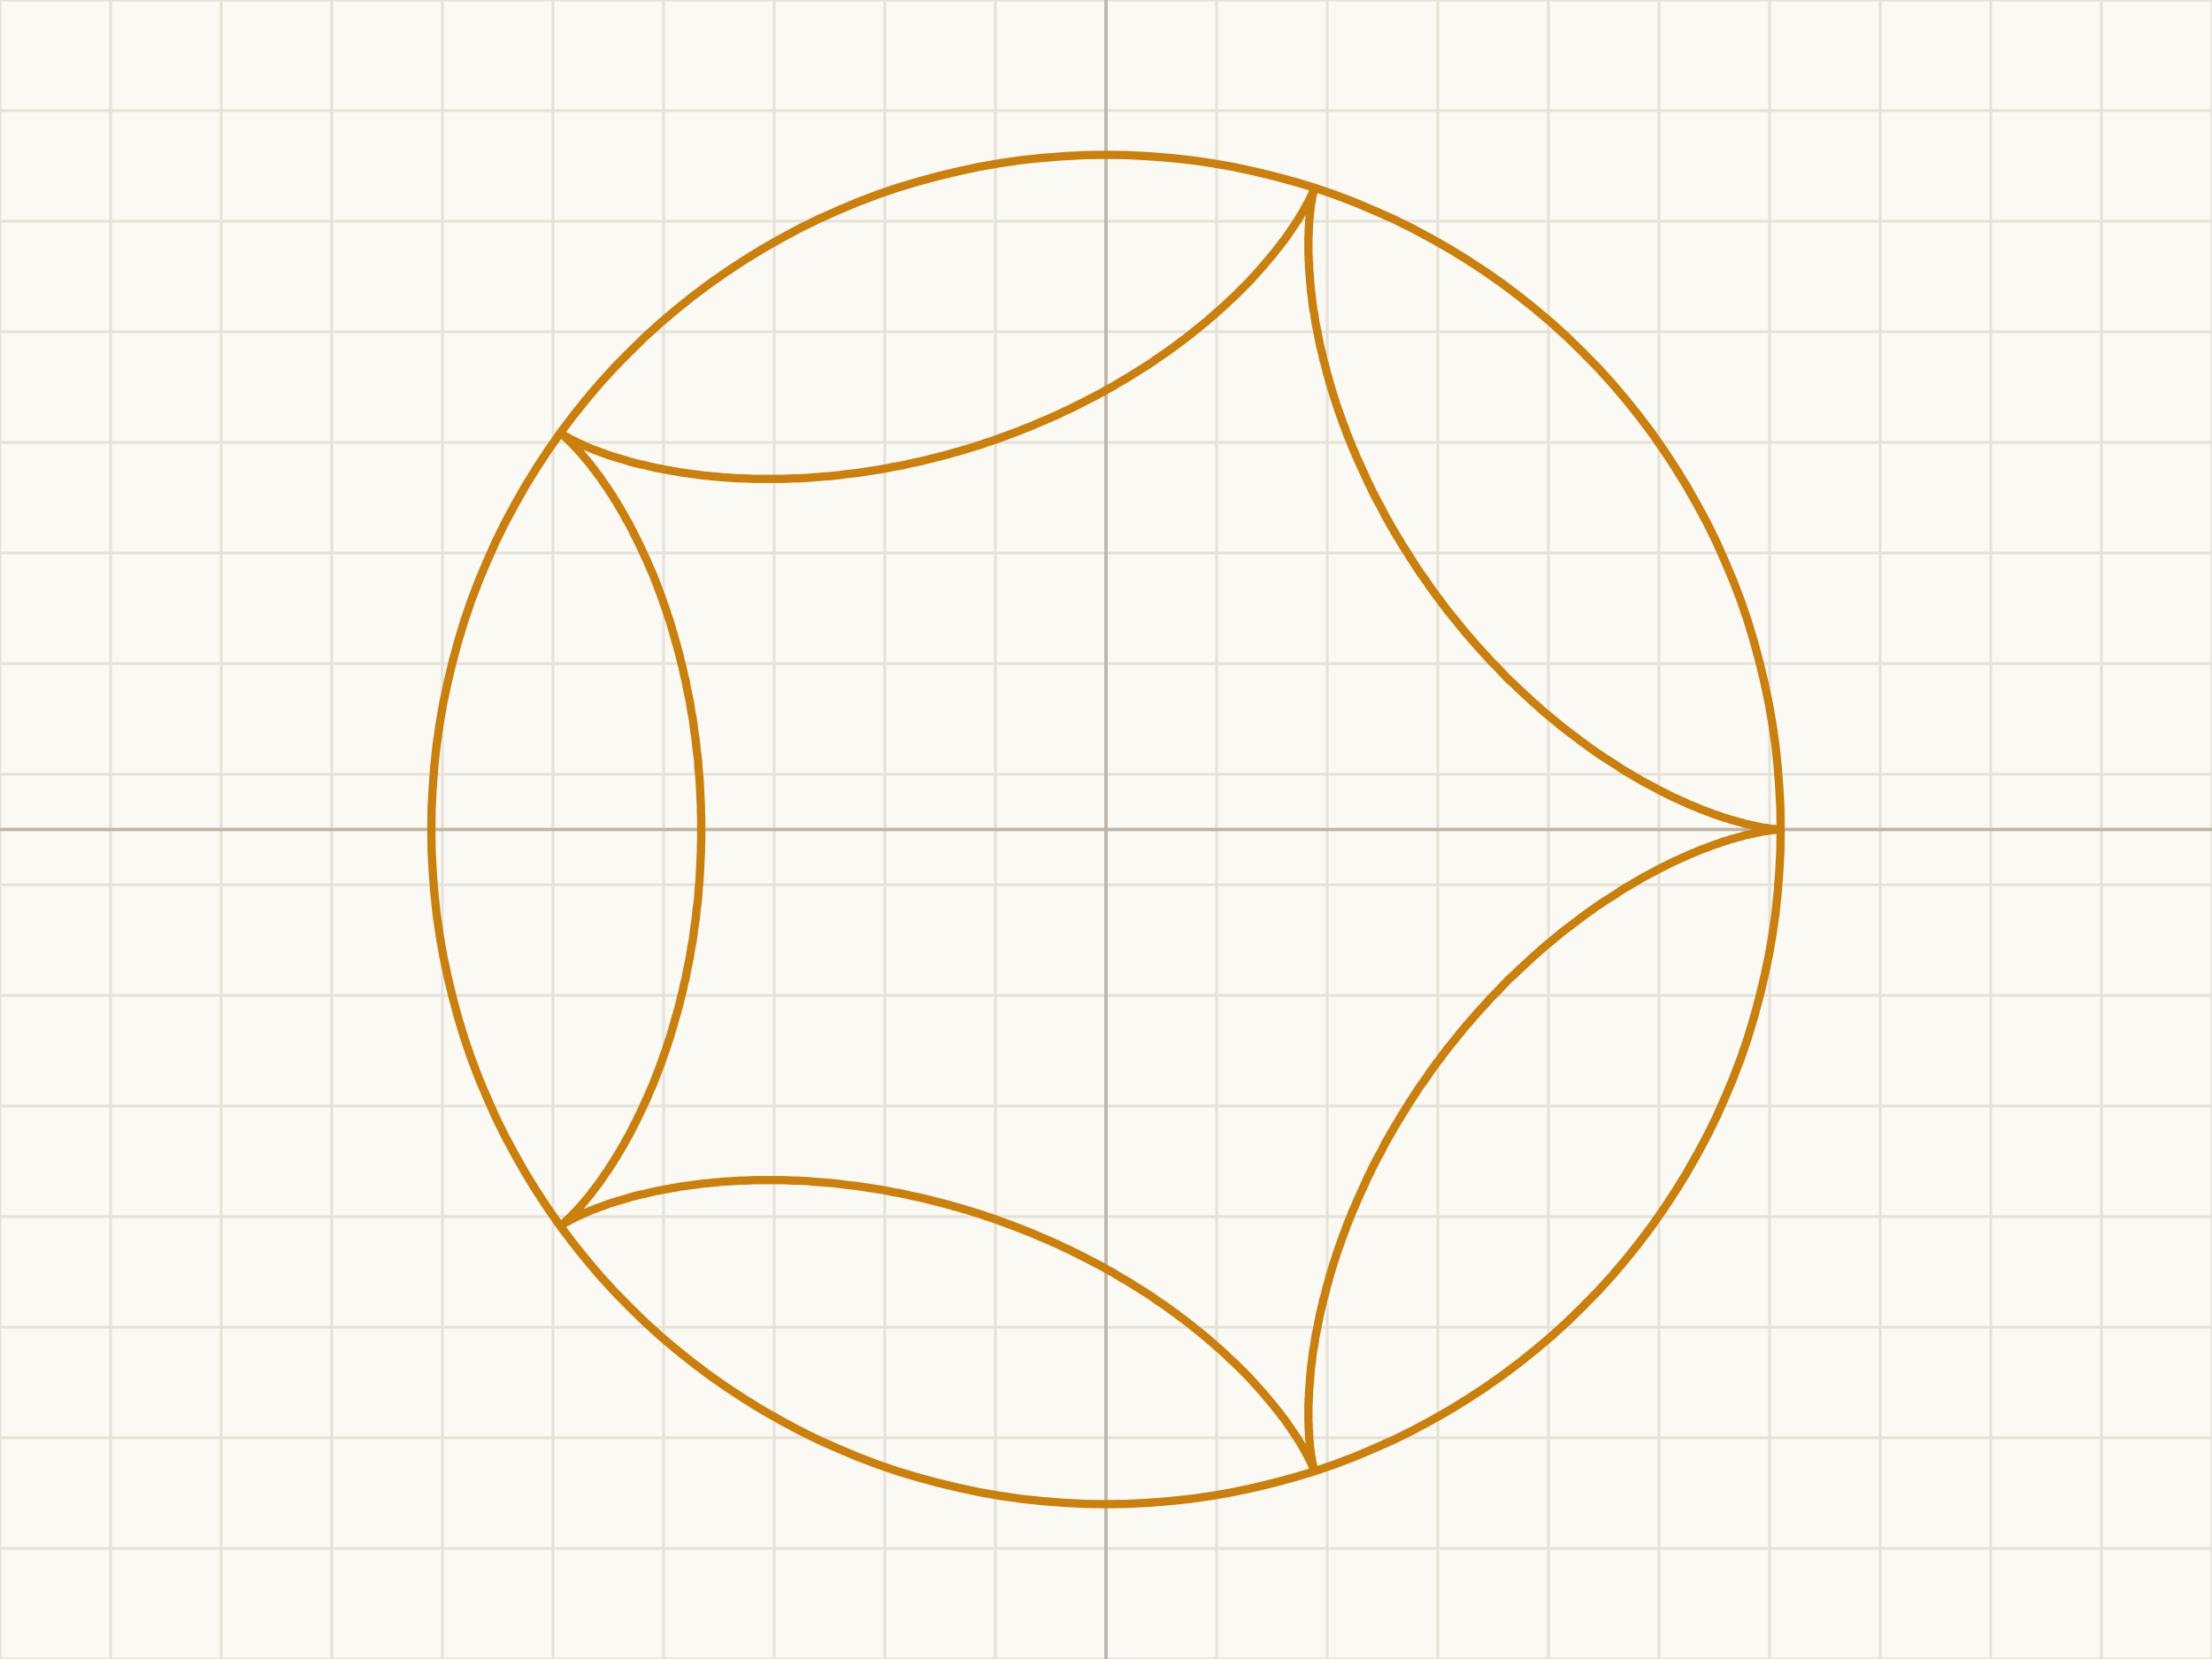
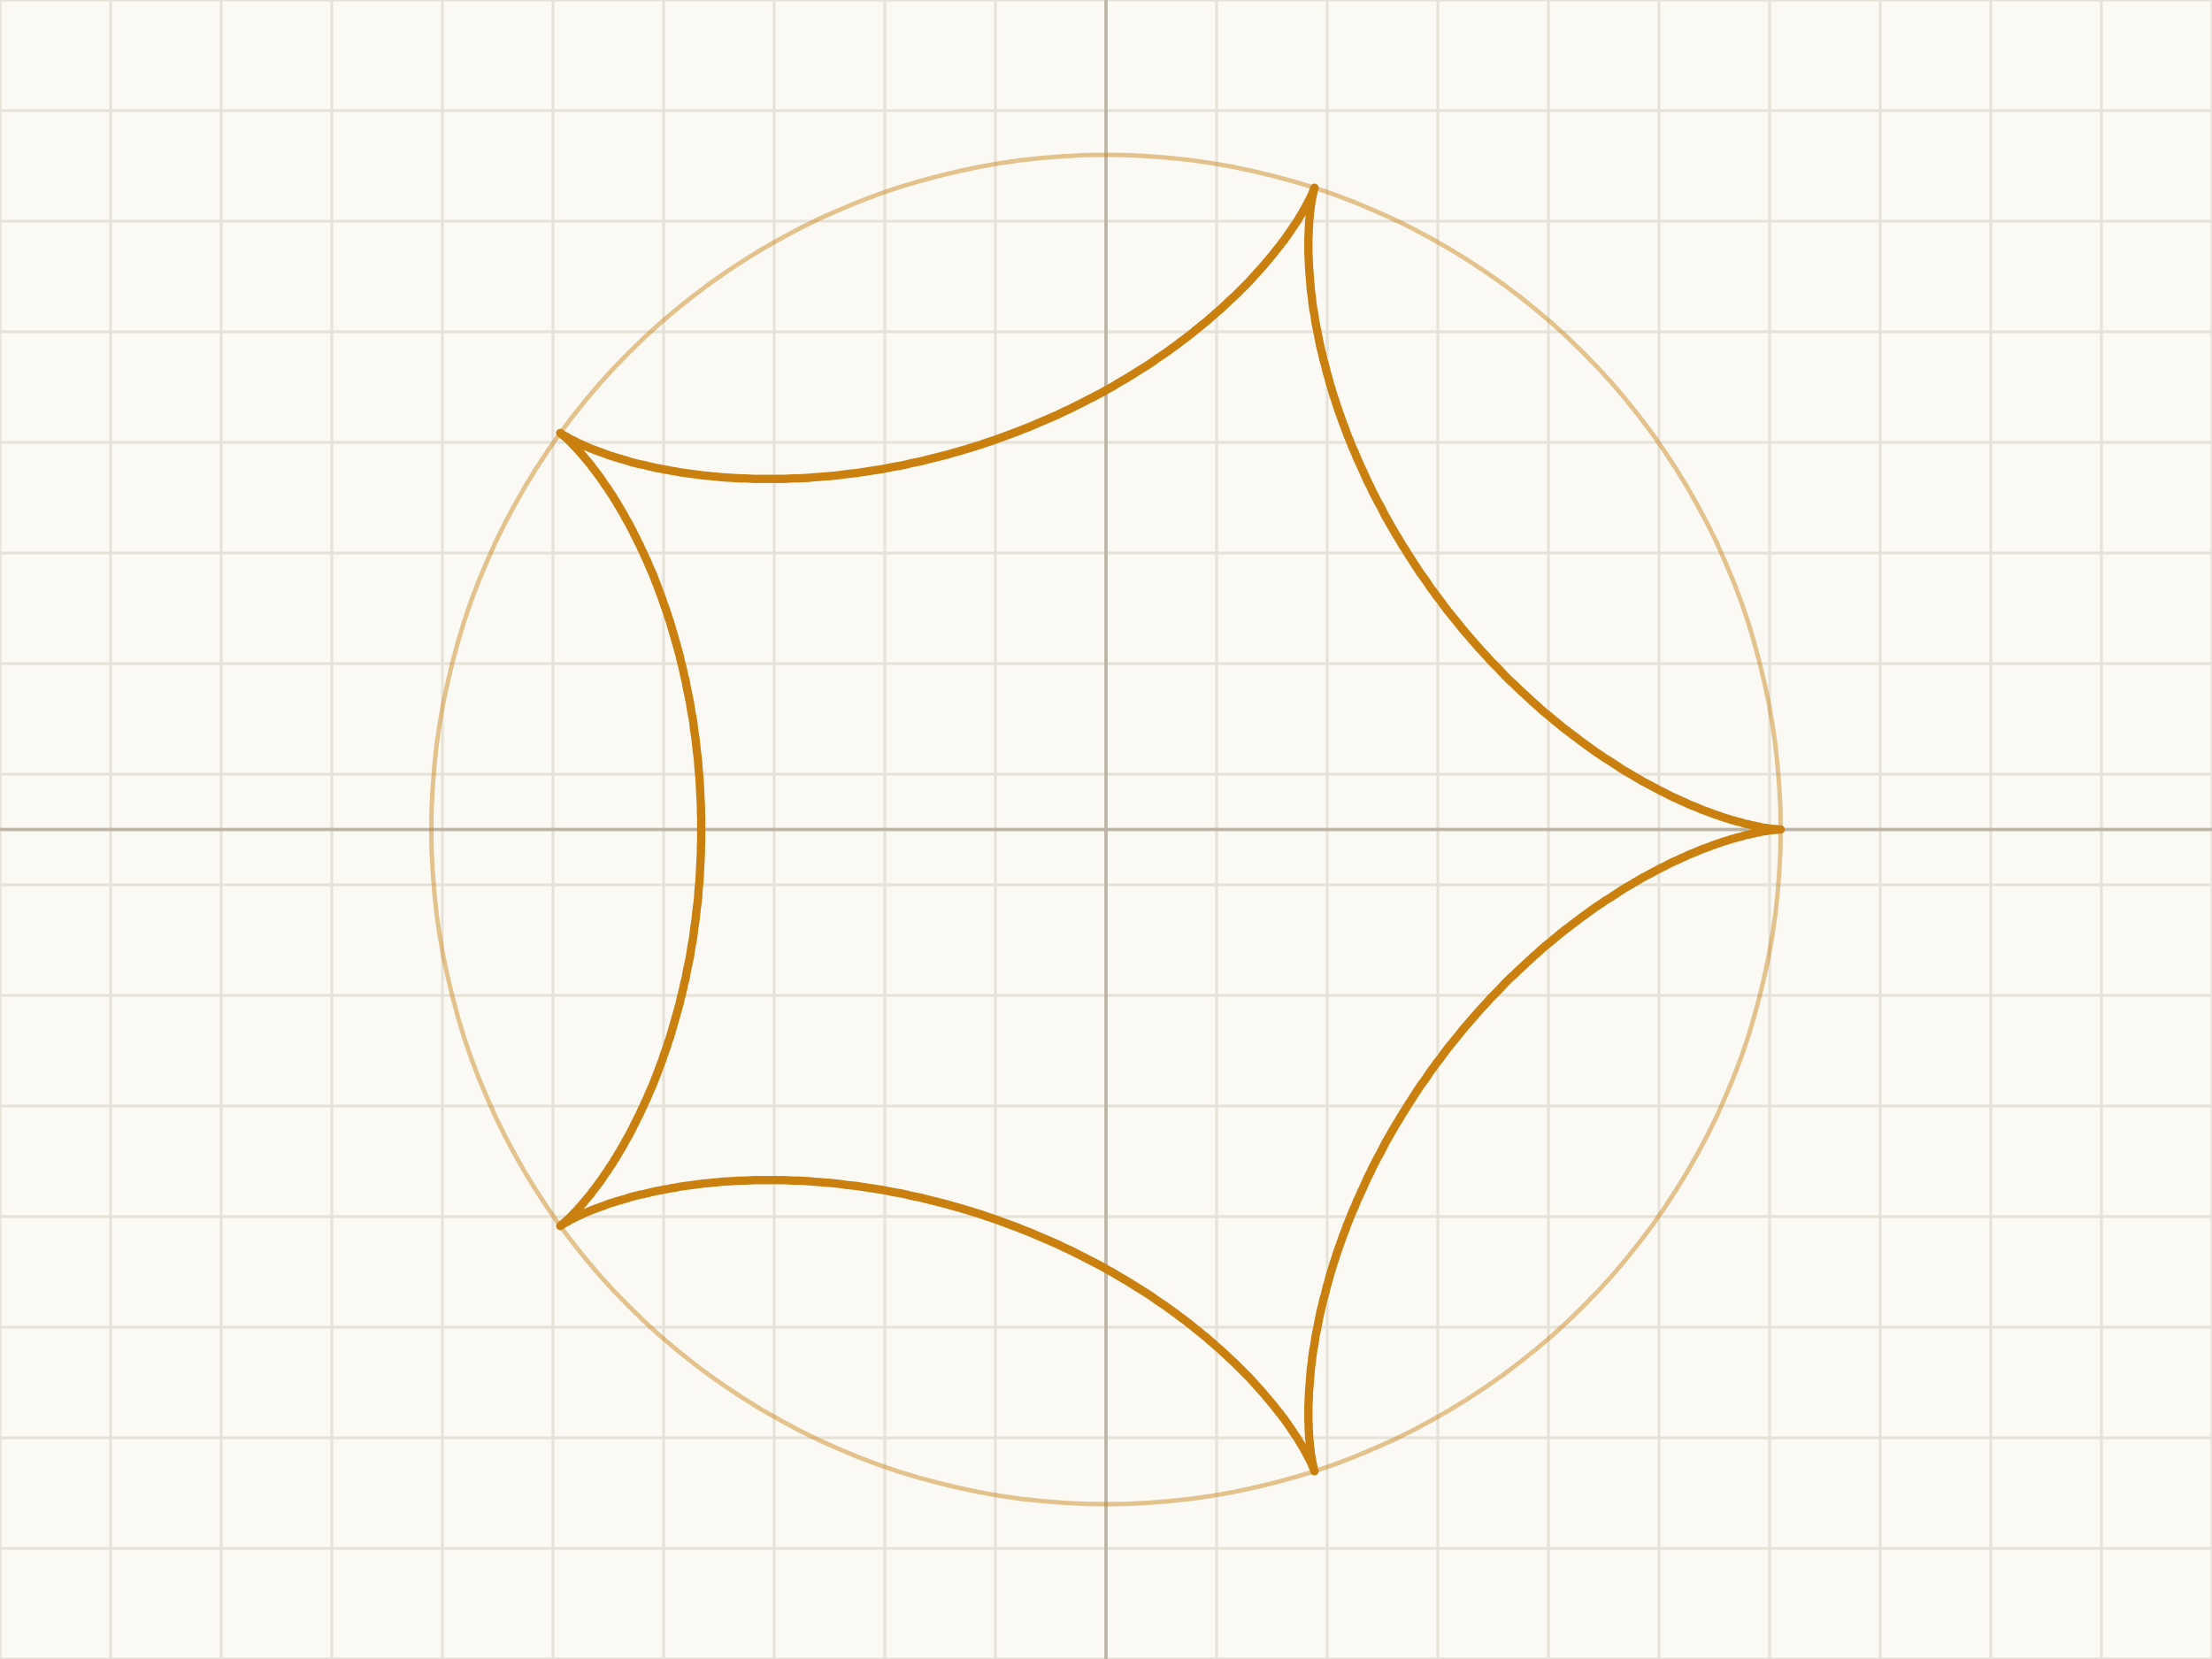
<svg xmlns="http://www.w3.org/2000/svg" viewBox="0 0 800 600" width="800" height="600">
  <rect width="800" height="600" fill="#fbf9f4" />
  <path d="M0,0V600M40,0V600M80,0V600M120,0V600M160,0V600M200,0V600M240,0V600M280,0V600M320,0V600M360,0V600M400,0V600M440,0V600M480,0V600M520,0V600M560,0V600M600,0V600M640,0V600M680,0V600M720,0V600M760,0V600M800,0V600M0,0H800M0,40H800M0,80H800M0,120H800M0,160H800M0,200H800M0,240H800M0,280H800M0,320H800M0,360H800M0,400H800M0,440H800M0,480H800M0,520H800M0,560H800M0,600H800" stroke="#e7e2d8" stroke-width="1" fill="none" />
  <path d="M0,300H800M400,0V600" stroke="#bdb6a8" stroke-width="1.2" fill="none" />
-   <path d="M644.0,300.0L643.9,292.3L643.5,284.7L642.9,277.0L642.1,269.4L641.0,261.8L639.7,254.3L638.1,246.8L636.3,239.3L634.3,231.9L632.1,224.6L629.6,217.3L626.9,210.2L623.9,203.1L620.8,196.1L617.4,189.2L613.8,182.5L610.0,175.8L606.0,169.3L601.8,162.9L597.4,156.6L592.8,150.5L588.0,144.5L583.0,138.6L577.9,133.0L572.5,127.5L567.0,122.1L561.4,117.0L555.5,112.0L549.5,107.2L543.4,102.6L537.1,98.2L530.7,94.0L524.2,90.0L517.5,86.2L510.8,82.6L503.9,79.2L496.9,76.1L489.8,73.1L482.7,70.4L475.4,67.9L468.1,65.7L460.7,63.7L453.2,61.9L445.7,60.3L438.2,59.0L430.6,57.9L423.0,57.1L415.3,56.5L407.7,56.1L400.0,56.0L392.3,56.1L384.7,56.5L377.0,57.1L369.4,57.9L361.8,59.0L354.3,60.3L346.8,61.9L339.3,63.7L331.9,65.7L324.6,67.9L317.3,70.4L310.2,73.1L303.1,76.1L296.1,79.2L289.2,82.6L282.5,86.2L275.8,90.0L269.3,94.0L262.9,98.2L256.6,102.6L250.5,107.2L244.5,112.0L238.6,117.0L233.0,122.1L227.5,127.5L222.1,133.0L217.0,138.6L212.0,144.5L207.2,150.5L202.6,156.6L198.2,162.9L194.0,169.3L190.0,175.8L186.2,182.5L182.6,189.2L179.2,196.1L176.1,203.1L173.1,210.2L170.4,217.3L167.9,224.6L165.7,231.9L163.7,239.3L161.9,246.8L160.3,254.3L159.0,261.8L157.9,269.4L157.1,277.0L156.5,284.7L156.1,292.3L156.0,300.0L156.1,307.7L156.5,315.3L157.1,323.0L157.9,330.6L159.0,338.2L160.3,345.7L161.9,353.2L163.7,360.7L165.7,368.1L167.9,375.4L170.4,382.7L173.1,389.8L176.1,396.9L179.2,403.9L182.6,410.8L186.2,417.5L190.0,424.2L194.0,430.7L198.2,437.1L202.6,443.4L207.2,449.5L212.0,455.5L217.0,461.4L222.1,467.0L227.5,472.5L233.0,477.9L238.6,483.0L244.5,488.0L250.5,492.8L256.6,497.4L262.9,501.8L269.3,506.0L275.8,510.0L282.5,513.8L289.2,517.4L296.1,520.8L303.1,523.9L310.2,526.9L317.3,529.6L324.6,532.1L331.9,534.3L339.3,536.3L346.8,538.1L354.3,539.7L361.8,541.0L369.4,542.1L377.0,542.9L384.7,543.5L392.3,543.9L400.0,544.0L407.7,543.9L415.3,543.5L423.0,542.9L430.6,542.1L438.2,541.0L445.7,539.7L453.2,538.1L460.7,536.3L468.1,534.3L475.4,532.1L482.7,529.6L489.8,526.9L496.9,523.9L503.9,520.8L510.8,517.4L517.5,513.8L524.2,510.0L530.7,506.0L537.1,501.8L543.4,497.4L549.5,492.8L555.5,488.0L561.4,483.0L567.0,477.9L572.5,472.5L577.9,467.0L583.0,461.4L588.0,455.5L592.8,449.5L597.4,443.4L601.8,437.1L606.0,430.7L610.0,424.2L613.8,417.5L617.4,410.8L620.8,403.9L623.9,396.9L626.9,389.8L629.6,382.7L632.1,375.4L634.3,368.1L636.3,360.7L638.1,353.2L639.7,345.7L641.0,338.2L642.1,330.6L642.9,323.0L643.5,315.3L643.9,307.7L644.0,300.0M644.0,300.0L644.0,300.0L643.9,300.0L643.9,300.0L643.8,300.0L643.7,300.0L643.5,300.0L643.3,300.0L643.1,300.0L642.9,299.9L642.7,299.9L642.4,299.9L642.1,299.9L641.8,299.8L641.4,299.8L641.0,299.8L640.6,299.7L640.2,299.7L639.7,299.6L639.2,299.5L638.7,299.4L638.2,299.4L637.6,299.3L637.0,299.2L636.4,299.0L635.8,298.9L635.1,298.8L634.5,298.6L633.8,298.5L633.0,298.3L632.3,298.1L631.5,298.0L630.7,297.8L629.9,297.5L629.1,297.3L628.2,297.1L627.3,296.8L626.4,296.6L625.5,296.3L624.6,296.0L623.6,295.7L622.6,295.4L621.6,295.0L620.6,294.7L619.5,294.3L618.5,293.9L617.4,293.5L616.3,293.1L615.2,292.7L614.1,292.2L612.9,291.7L611.8,291.3L610.6,290.8L609.4,290.2L608.2,289.7L607.0,289.1L605.8,288.6L604.5,288.0L603.3,287.4L602.0,286.7L600.7,286.1L599.4,285.4L598.1,284.7L596.8,284.0L595.5,283.3L594.1,282.6L592.8,281.8L591.4,281.0L590.1,280.2L588.7,279.4L587.3,278.6L585.9,277.7L584.6,276.8L583.2,275.9L581.8,275.0L580.3,274.1L578.9,273.1L577.5,272.2L576.1,271.2L574.7,270.2L573.2,269.1L571.8,268.1L570.4,267.0L568.9,265.9L567.5,264.8L566.0,263.7L564.6,262.6L563.2,261.4L561.7,260.2L560.3,259.0L558.8,257.8L557.4,256.6L556.0,255.3L554.5,254.0L553.1,252.7L551.7,251.4L550.3,250.1L548.9,248.8L547.5,247.4L546.0,246.1L544.6,244.7L543.3,243.3L541.9,241.8L540.5,240.4L539.1,239.0L537.8,237.5L536.4,236.0L535.0,234.5L533.7,233.0L532.4,231.5L531.1,230.0L529.7,228.4L528.4,226.8L527.2,225.3L525.9,223.7L524.6,222.1L523.3,220.5L522.1,218.9L520.9,217.2L519.6,215.6L518.4,213.9L517.2,212.3L516.1,210.6L514.9,208.9L513.7,207.3L512.6,205.6L511.5,203.9L510.4,202.2L509.3,200.5L508.2,198.7L507.1,197.0L506.1,195.3L505.0,193.5L504.0,191.8L503.0,190.1L502.0,188.3L501.0,186.6L500.1,184.8L499.2,183.0L498.2,181.3L497.3,179.5L496.4,177.8L495.6,176.0L494.7,174.3L493.9,172.5L493.1,170.7L492.3,169.0L491.5,167.2L490.7,165.5L490.0,163.7L489.2,162.0L488.5,160.2L487.8,158.5L487.1,156.8L486.5,155.0L485.8,153.3L485.2,151.6L484.6,149.9L484.0,148.2L483.4,146.5L482.9,144.8L482.3,143.1L481.8,141.4L481.3,139.8L480.8,138.1L480.4,136.5L479.9,134.9L479.5,133.2L479.1,131.6L478.6,130.0L478.3,128.5L477.9,126.9L477.5,125.3L477.2,123.8L476.9,122.3L476.6,120.7L476.3,119.2L476.0,117.8L475.7,116.3L475.5,114.8L475.3,113.4L475.0,112.0L474.8,110.6L474.6,109.2L474.5,107.8L474.3,106.5L474.1,105.1L474.0,103.8L473.9,102.5L473.8,101.3L473.7,100.0L473.6,98.8L473.5,97.6L473.4,96.4L473.4,95.2L473.3,94.1L473.3,93.0L473.2,91.9L473.2,90.8L473.2,89.7L473.2,88.7L473.2,87.7L473.2,86.7L473.2,85.7L473.3,84.8L473.3,83.9L473.3,83.0L473.4,82.1L473.4,81.3L473.5,80.5L473.5,79.7L473.6,78.9L473.7,78.2L473.7,77.4L473.8,76.7L473.9,76.1L474.0,75.4L474.0,74.8L474.1,74.2L474.2,73.7L474.3,73.1L474.4,72.6L474.5,72.2L474.5,71.7L474.6,71.3L474.7,70.9L474.8,70.5L474.9,70.1L474.9,69.8L475.0,69.5L475.1,69.2L475.1,69.0L475.2,68.8L475.2,68.6L475.3,68.4L475.3,68.3L475.3,68.1L475.4,68.1L475.4,68.0L475.4,68.0L475.4,67.9L475.4,68.0L475.4,68.0L475.4,68.1L475.3,68.1L475.3,68.3L475.2,68.4L475.2,68.6L475.1,68.7L475.0,69.0L474.9,69.2L474.8,69.4L474.7,69.7L474.6,70.0L474.4,70.4L474.3,70.7L474.1,71.1L473.9,71.5L473.7,71.9L473.5,72.3L473.2,72.8L473.0,73.3L472.7,73.8L472.4,74.3L472.2,74.9L471.8,75.4L471.5,76.0L471.2,76.6L470.8,77.2L470.4,77.9L470.0,78.5L469.6,79.2L469.2,79.9L468.7,80.6L468.2,81.3L467.7,82.1L467.2,82.8L466.7,83.6L466.1,84.4L465.6,85.2L465.0,86.0L464.4,86.9L463.7,87.7L463.1,88.6L462.4,89.4L461.7,90.3L461.0,91.2L460.3,92.1L459.5,93.0L458.7,94.0L457.9,94.9L457.1,95.9L456.3,96.8L455.4,97.8L454.5,98.8L453.6,99.8L452.7,100.8L451.8,101.8L450.8,102.8L449.8,103.8L448.8,104.8L447.8,105.8L446.7,106.9L445.6,107.9L444.5,108.9L443.4,110.0L442.3,111.0L441.1,112.1L439.9,113.1L438.7,114.2L437.5,115.2L436.3,116.3L435.0,117.3L433.7,118.4L432.4,119.4L431.1,120.5L429.8,121.5L428.4,122.6L427.0,123.6L425.6,124.7L424.2,125.7L422.7,126.8L421.3,127.8L419.8,128.8L418.3,129.8L416.8,130.9L415.3,131.9L413.7,132.9L412.1,133.9L410.5,134.9L408.9,135.9L407.3,136.9L405.7,137.8L404.0,138.8L402.4,139.8L400.7,140.7L399.0,141.7L397.3,142.6L395.6,143.5L393.8,144.4L392.1,145.3L390.3,146.2L388.5,147.1L386.7,148.0L384.9,148.8L383.1,149.7L381.3,150.5L379.5,151.3L377.6,152.1L375.7,152.9L373.9,153.7L372.0,154.5L370.1,155.2L368.2,156.0L366.3,156.7L364.4,157.4L362.5,158.1L360.6,158.8L358.6,159.5L356.7,160.1L354.8,160.8L352.8,161.4L350.9,162.0L348.9,162.6L346.9,163.2L345.0,163.7L343.0,164.3L341.1,164.8L339.1,165.3L337.1,165.8L335.1,166.3L333.2,166.8L331.2,167.2L329.2,167.6L327.3,168.1L325.3,168.5L323.3,168.8L321.4,169.2L319.4,169.6L317.5,169.9L315.5,170.2L313.6,170.5L311.6,170.8L309.7,171.1L307.7,171.3L305.8,171.5L303.9,171.8L302.0,172.0L300.1,172.2L298.2,172.3L296.3,172.5L294.4,172.6L292.6,172.8L290.7,172.9L288.8,173.0L287.0,173.0L285.2,173.1L283.4,173.2L281.6,173.2L279.8,173.2L278.0,173.2L276.2,173.2L274.5,173.2L272.8,173.2L271.0,173.1L269.3,173.0L267.6,173.0L266.0,172.9L264.3,172.8L262.7,172.7L261.0,172.6L259.4,172.4L257.8,172.3L256.3,172.1L254.7,172.0L253.2,171.8L251.7,171.6L250.2,171.4L248.7,171.2L247.2,171.0L245.8,170.8L244.4,170.5L243.0,170.3L241.6,170.0L240.2,169.8L238.9,169.5L237.6,169.3L236.3,169.0L235.0,168.7L233.8,168.4L232.6,168.1L231.4,167.9L230.2,167.6L229.0,167.3L227.9,167.0L226.8,166.6L225.7,166.3L224.7,166.0L223.6,165.7L222.6,165.4L221.7,165.1L220.7,164.8L219.8,164.5L218.8,164.1L218.0,163.8L217.1,163.5L216.3,163.2L215.5,162.9L214.7,162.6L213.9,162.3L213.2,162.0L212.5,161.7L211.8,161.4L211.1,161.1L210.5,160.8L209.9,160.5L209.3,160.3L208.7,160.0L208.2,159.7L207.7,159.5L207.2,159.2L206.7,159.0L206.3,158.8L205.9,158.6L205.5,158.3L205.2,158.1L204.8,158.0L204.5,157.8L204.2,157.6L204.0,157.5L203.7,157.3L203.5,157.2L203.3,157.1L203.1,156.9L203.0,156.9L202.9,156.8L202.8,156.7L202.7,156.6L202.6,156.6L202.6,156.6L202.6,156.6L202.6,156.6L202.6,156.6L202.7,156.7L202.8,156.7L202.9,156.8L203.0,156.9L203.1,157.0L203.3,157.1L203.4,157.3L203.6,157.4L203.9,157.6L204.1,157.8L204.3,158.0L204.6,158.3L204.9,158.5L205.2,158.8L205.5,159.1L205.8,159.4L206.2,159.8L206.6,160.1L206.9,160.5L207.3,160.9L207.7,161.4L208.2,161.8L208.6,162.3L209.1,162.8L209.5,163.3L210.0,163.8L210.5,164.4L211.0,165.0L211.5,165.6L212.0,166.2L212.6,166.9L213.1,167.5L213.7,168.2L214.2,169.0L214.8,169.7L215.4,170.5L216.0,171.3L216.6,172.1L217.2,172.9L217.8,173.8L218.4,174.7L219.0,175.6L219.7,176.5L220.3,177.5L220.9,178.4L221.6,179.4L222.2,180.5L222.9,181.5L223.5,182.6L224.2,183.7L224.8,184.8L225.5,185.9L226.1,187.1L226.8,188.3L227.5,189.5L228.1,190.7L228.8,192.0L229.4,193.3L230.1,194.6L230.7,195.9L231.4,197.2L232.0,198.6L232.7,200.0L233.3,201.4L234.0,202.8L234.6,204.3L235.2,205.7L235.9,207.2L236.5,208.7L237.1,210.3L237.7,211.8L238.3,213.4L238.9,215.0L239.5,216.6L240.0,218.2L240.6,219.8L241.2,221.5L241.7,223.2L242.3,224.8L242.8,226.6L243.3,228.3L243.8,230.0L244.3,231.8L244.8,233.5L245.3,235.3L245.8,237.1L246.2,239.0L246.7,240.8L247.1,242.6L247.5,244.5L248.0,246.3L248.3,248.2L248.7,250.1L249.1,252.0L249.5,253.9L249.8,255.9L250.1,257.8L250.5,259.7L250.8,261.7L251.0,263.7L251.3,265.6L251.6,267.6L251.8,269.6L252.0,271.6L252.3,273.6L252.5,275.6L252.6,277.6L252.8,279.6L253.0,281.7L253.1,283.7L253.2,285.7L253.3,287.8L253.4,289.8L253.5,291.8L253.5,293.9L253.6,295.9L253.6,298.0L253.6,300.0L253.6,302.0L253.6,304.1L253.5,306.1L253.5,308.2L253.4,310.2L253.3,312.2L253.2,314.3L253.1,316.3L253.0,318.3L252.8,320.4L252.6,322.4L252.5,324.4L252.3,326.4L252.0,328.4L251.8,330.4L251.6,332.4L251.3,334.4L251.0,336.3L250.8,338.3L250.5,340.3L250.1,342.2L249.8,344.1L249.5,346.1L249.1,348.0L248.7,349.9L248.3,351.8L248.0,353.7L247.5,355.5L247.1,357.4L246.7,359.2L246.2,361.0L245.8,362.9L245.3,364.7L244.8,366.5L244.3,368.2L243.8,370.0L243.3,371.7L242.8,373.4L242.3,375.2L241.7,376.8L241.2,378.5L240.6,380.2L240.0,381.8L239.5,383.4L238.9,385.0L238.3,386.6L237.7,388.2L237.1,389.7L236.5,391.3L235.9,392.8L235.2,394.3L234.6,395.7L234.0,397.2L233.3,398.6L232.7,400.0L232.0,401.4L231.4,402.8L230.7,404.1L230.1,405.4L229.4,406.7L228.8,408.0L228.1,409.3L227.5,410.5L226.8,411.7L226.1,412.9L225.5,414.1L224.8,415.2L224.2,416.3L223.5,417.4L222.9,418.5L222.2,419.5L221.6,420.6L220.9,421.6L220.3,422.5L219.7,423.5L219.0,424.4L218.4,425.3L217.8,426.2L217.2,427.1L216.6,427.9L216.0,428.7L215.4,429.5L214.8,430.3L214.2,431.0L213.7,431.8L213.1,432.5L212.6,433.1L212.0,433.8L211.5,434.4L211.0,435.0L210.5,435.6L210.0,436.2L209.5,436.7L209.1,437.2L208.6,437.7L208.2,438.2L207.7,438.6L207.3,439.1L206.9,439.5L206.6,439.9L206.2,440.2L205.8,440.6L205.5,440.9L205.2,441.2L204.9,441.5L204.6,441.7L204.3,442.0L204.1,442.2L203.9,442.4L203.6,442.6L203.4,442.7L203.3,442.9L203.1,443.0L203.0,443.1L202.9,443.2L202.8,443.3L202.7,443.3L202.6,443.4L202.6,443.4L202.6,443.4L202.6,443.4L202.6,443.4L202.7,443.4L202.8,443.3L202.9,443.2L203.0,443.1L203.1,443.1L203.3,442.9L203.5,442.8L203.7,442.7L204.0,442.5L204.2,442.4L204.5,442.2L204.8,442.0L205.2,441.9L205.5,441.7L205.9,441.4L206.3,441.2L206.7,441.0L207.2,440.8L207.7,440.5L208.2,440.3L208.7,440.0L209.3,439.7L209.9,439.5L210.5,439.2L211.1,438.9L211.8,438.6L212.5,438.3L213.2,438.0L213.9,437.7L214.7,437.4L215.5,437.1L216.3,436.8L217.1,436.5L218.0,436.2L218.8,435.9L219.8,435.5L220.7,435.2L221.7,434.9L222.6,434.6L223.6,434.3L224.7,434.0L225.7,433.7L226.8,433.4L227.9,433.0L229.0,432.7L230.2,432.4L231.4,432.1L232.6,431.9L233.8,431.6L235.0,431.3L236.3,431.0L237.6,430.7L238.9,430.5L240.2,430.2L241.6,430.0L243.0,429.7L244.4,429.5L245.8,429.2L247.2,429.0L248.7,428.8L250.2,428.6L251.7,428.4L253.2,428.2L254.7,428.0L256.3,427.9L257.8,427.7L259.4,427.6L261.0,427.4L262.7,427.3L264.3,427.2L266.0,427.1L267.6,427.0L269.3,427.0L271.0,426.9L272.8,426.8L274.5,426.8L276.2,426.8L278.0,426.8L279.8,426.8L281.6,426.8L283.4,426.8L285.2,426.9L287.0,427.0L288.8,427.0L290.7,427.1L292.6,427.2L294.4,427.4L296.3,427.5L298.2,427.7L300.1,427.8L302.0,428.0L303.9,428.2L305.8,428.5L307.7,428.7L309.7,428.9L311.6,429.2L313.6,429.5L315.5,429.8L317.5,430.1L319.4,430.4L321.4,430.8L323.3,431.2L325.3,431.5L327.3,431.9L329.2,432.4L331.2,432.8L333.2,433.2L335.1,433.7L337.1,434.2L339.1,434.7L341.1,435.2L343.0,435.7L345.0,436.3L346.9,436.8L348.9,437.4L350.9,438.0L352.8,438.6L354.8,439.2L356.7,439.9L358.6,440.5L360.6,441.2L362.5,441.9L364.4,442.6L366.3,443.3L368.2,444.0L370.1,444.8L372.0,445.5L373.9,446.3L375.7,447.1L377.6,447.9L379.5,448.7L381.3,449.5L383.1,450.3L384.9,451.2L386.7,452.0L388.5,452.9L390.3,453.8L392.1,454.7L393.8,455.6L395.6,456.5L397.3,457.4L399.0,458.3L400.7,459.3L402.4,460.2L404.0,461.2L405.7,462.2L407.3,463.1L408.9,464.1L410.5,465.1L412.1,466.1L413.7,467.1L415.3,468.1L416.8,469.1L418.3,470.2L419.8,471.2L421.3,472.2L422.7,473.2L424.2,474.3L425.6,475.3L427.0,476.4L428.4,477.4L429.8,478.5L431.1,479.5L432.4,480.6L433.7,481.6L435.0,482.7L436.3,483.7L437.5,484.8L438.7,485.8L439.9,486.9L441.1,487.9L442.3,489.0L443.4,490.0L444.5,491.1L445.6,492.1L446.7,493.1L447.8,494.2L448.8,495.2L449.8,496.2L450.8,497.2L451.8,498.2L452.7,499.2L453.6,500.2L454.5,501.2L455.4,502.2L456.3,503.2L457.1,504.1L457.9,505.1L458.7,506.0L459.5,507.0L460.3,507.9L461.0,508.8L461.7,509.7L462.4,510.6L463.1,511.4L463.7,512.3L464.4,513.1L465.0,514.0L465.6,514.8L466.1,515.6L466.7,516.4L467.2,517.2L467.7,517.9L468.2,518.7L468.7,519.4L469.2,520.1L469.6,520.8L470.0,521.5L470.4,522.1L470.8,522.8L471.2,523.4L471.5,524.0L471.8,524.6L472.2,525.1L472.4,525.7L472.7,526.2L473.0,526.7L473.2,527.2L473.5,527.7L473.7,528.1L473.9,528.5L474.1,528.9L474.3,529.3L474.4,529.6L474.6,530.0L474.7,530.3L474.8,530.6L474.9,530.8L475.0,531.0L475.1,531.3L475.2,531.4L475.2,531.6L475.3,531.7L475.3,531.9L475.4,531.9L475.4,532.0L475.4,532.0L475.4,532.1L475.4,532.0L475.4,532.0L475.4,531.9L475.3,531.9L475.3,531.7L475.3,531.6L475.2,531.4L475.2,531.2L475.1,531.0L475.1,530.8L475.0,530.5L474.9,530.2L474.9,529.9L474.8,529.5L474.7,529.1L474.6,528.7L474.5,528.3L474.5,527.8L474.4,527.4L474.3,526.9L474.2,526.3L474.1,525.8L474.0,525.2L474.0,524.6L473.9,523.9L473.8,523.3L473.7,522.6L473.7,521.8L473.6,521.1L473.5,520.3L473.5,519.5L473.4,518.7L473.4,517.9L473.3,517.0L473.3,516.1L473.3,515.2L473.2,514.3L473.2,513.3L473.2,512.3L473.2,511.3L473.2,510.3L473.2,509.2L473.2,508.1L473.3,507.0L473.3,505.9L473.4,504.8L473.4,503.6L473.5,502.4L473.6,501.2L473.7,500.0L473.8,498.7L473.9,497.5L474.0,496.2L474.1,494.9L474.3,493.5L474.5,492.2L474.6,490.8L474.8,489.4L475.0,488.0L475.3,486.6L475.5,485.2L475.7,483.7L476.0,482.2L476.3,480.8L476.6,479.3L476.9,477.7L477.2,476.2L477.5,474.7L477.9,473.1L478.3,471.5L478.6,470.0L479.1,468.4L479.5,466.8L479.9,465.1L480.4,463.5L480.8,461.9L481.3,460.2L481.8,458.6L482.3,456.9L482.9,455.2L483.4,453.5L484.0,451.8L484.6,450.1L485.2,448.4L485.8,446.7L486.5,445.0L487.1,443.2L487.8,441.5L488.5,439.8L489.2,438.0L490.0,436.3L490.7,434.5L491.5,432.8L492.3,431.0L493.1,429.3L493.9,427.5L494.7,425.7L495.6,424.0L496.4,422.2L497.3,420.5L498.2,418.7L499.2,417.0L500.1,415.2L501.0,413.4L502.0,411.7L503.0,409.9L504.0,408.2L505.0,406.5L506.1,404.7L507.1,403.0L508.2,401.3L509.3,399.5L510.4,397.8L511.5,396.1L512.6,394.4L513.7,392.7L514.9,391.1L516.1,389.4L517.2,387.7L518.4,386.1L519.6,384.4L520.9,382.8L522.1,381.1L523.3,379.5L524.6,377.9L525.9,376.3L527.2,374.7L528.4,373.2L529.7,371.6L531.1,370.0L532.4,368.5L533.7,367.0L535.0,365.5L536.4,364.0L537.8,362.5L539.1,361.0L540.5,359.6L541.9,358.2L543.3,356.7L544.6,355.3L546.0,353.9L547.5,352.6L548.9,351.2L550.3,349.9L551.7,348.6L553.1,347.3L554.5,346.0L556.0,344.7L557.4,343.4L558.8,342.2L560.3,341.0L561.7,339.8L563.2,338.6L564.6,337.4L566.0,336.3L567.5,335.2L568.9,334.1L570.4,333.0L571.8,331.9L573.2,330.9L574.7,329.8L576.1,328.8L577.5,327.8L578.9,326.9L580.3,325.9L581.8,325.0L583.2,324.1L584.6,323.2L585.9,322.3L587.3,321.4L588.7,320.6L590.1,319.8L591.4,319.0L592.8,318.2L594.1,317.4L595.5,316.7L596.8,316.0L598.1,315.3L599.4,314.6L600.7,313.9L602.0,313.3L603.3,312.6L604.5,312.0L605.8,311.4L607.0,310.9L608.2,310.3L609.4,309.8L610.6,309.2L611.8,308.7L612.9,308.3L614.1,307.8L615.2,307.3L616.3,306.9L617.4,306.5L618.5,306.1L619.5,305.7L620.6,305.3L621.6,305.0L622.6,304.6L623.6,304.3L624.6,304.0L625.5,303.7L626.4,303.4L627.3,303.2L628.2,302.9L629.1,302.7L629.9,302.5L630.7,302.2L631.5,302.0L632.3,301.9L633.0,301.7L633.8,301.5L634.5,301.4L635.1,301.2L635.8,301.1L636.4,301.0L637.0,300.8L637.6,300.7L638.2,300.6L638.7,300.6L639.2,300.5L639.7,300.4L640.2,300.3L640.6,300.3L641.0,300.2L641.4,300.2L641.8,300.2L642.1,300.1L642.4,300.1L642.7,300.1L642.9,300.1L643.1,300.0L643.3,300.0L643.5,300.0L643.7,300.0L643.8,300.0L643.9,300.0L643.9,300.0L644.0,300.0L644.0,300.0" stroke="#c9800f" stroke-width="3" fill="none" stroke-linejoin="round" stroke-linecap="round" />
+   <path d="M644.0,300.0L643.9,292.3L643.5,284.7L642.9,277.0L642.1,269.4L641.0,261.8L639.7,254.3L638.1,246.8L636.3,239.3L634.3,231.9L632.1,224.6L629.6,217.3L626.9,210.2L623.9,203.1L620.8,196.1L617.4,189.2L613.8,182.5L610.0,175.8L606.0,169.3L601.8,162.9L597.4,156.6L592.8,150.5L588.0,144.5L583.0,138.6L577.9,133.0L572.5,127.5L567.0,122.1L561.4,117.0L555.5,112.0L549.5,107.2L543.4,102.6L537.1,98.2L530.7,94.0L524.2,90.0L517.5,86.2L510.8,82.6L503.9,79.2L496.9,76.1L489.8,73.1L482.7,70.4L475.4,67.9L468.1,65.7L460.7,63.7L453.2,61.9L445.7,60.3L438.2,59.0L430.6,57.9L423.0,57.1L415.3,56.5L407.7,56.1L400.0,56.0L392.3,56.1L384.7,56.5L377.0,57.1L369.4,57.9L361.8,59.0L354.3,60.3L346.8,61.9L339.3,63.7L331.9,65.7L324.6,67.9L317.3,70.4L310.2,73.1L303.1,76.1L296.1,79.2L289.2,82.6L282.5,86.2L275.8,90.0L269.3,94.0L262.9,98.2L256.6,102.6L250.5,107.2L244.5,112.0L238.6,117.0L233.0,122.1L227.5,127.5L222.1,133.0L217.0,138.6L212.0,144.5L207.2,150.5L202.6,156.6L198.2,162.9L194.0,169.3L190.0,175.8L186.2,182.5L182.6,189.2L179.2,196.1L176.1,203.1L173.1,210.2L170.4,217.3L167.9,224.6L165.7,231.9L163.7,239.3L161.9,246.8L160.3,254.3L159.0,261.8L157.9,269.4L157.1,277.0L156.5,284.7L156.1,292.3L156.0,300.0L156.1,307.7L156.5,315.3L157.1,323.0L157.9,330.6L159.0,338.2L160.3,345.7L161.9,353.2L163.7,360.7L165.7,368.1L167.9,375.4L170.4,382.7L173.1,389.8L176.1,396.9L179.2,403.9L182.6,410.8L186.2,417.5L190.0,424.2L194.0,430.7L198.2,437.1L202.6,443.4L207.2,449.5L212.0,455.5L217.0,461.4L222.1,467.0L227.5,472.5L233.0,477.9L238.6,483.0L244.5,488.0L250.5,492.8L256.6,497.4L262.9,501.8L269.3,506.0L275.8,510.0L282.5,513.8L289.2,517.4L296.1,520.8L303.1,523.9L310.2,526.9L317.3,529.6L324.6,532.1L331.9,534.3L339.3,536.3L346.8,538.1L354.3,539.7L361.8,541.0L369.4,542.1L377.0,542.9L384.7,543.5L392.3,543.9L400.0,544.0L407.7,543.9L415.3,543.5L423.0,542.9L430.6,542.1L438.2,541.0L445.7,539.7L453.2,538.1L460.7,536.3L468.1,534.3L475.4,532.1L482.7,529.6L489.8,526.9L496.9,523.9L503.9,520.8L510.8,517.4L517.5,513.8L524.2,510.0L530.7,506.0L537.1,501.8L543.4,497.4L549.5,492.8L555.5,488.0L561.4,483.0L567.0,477.9L572.5,472.5L577.9,467.0L583.0,461.4L588.0,455.5L592.8,449.5L597.4,443.4L601.8,437.1L606.0,430.7L610.0,424.2L613.8,417.5L617.4,410.8L620.8,403.9L623.9,396.9L626.9,389.8L629.6,382.7L632.1,375.4L634.3,368.1L636.3,360.7L638.1,353.2L639.7,345.7L641.0,338.2L642.1,330.6L642.9,323.0L643.5,315.3L643.9,307.7L644.0,300.0" stroke="#c9800f" stroke-opacity="0.45" stroke-width="1.6" fill="none" stroke-linejoin="round" />
+   <path d="M644.0,300.0L644.0,300.0L643.9,300.0L643.9,300.0L643.8,300.0L643.7,300.0L643.5,300.0L643.3,300.0L643.1,300.0L642.9,299.9L642.7,299.9L642.4,299.9L642.1,299.9L641.8,299.8L641.4,299.8L641.0,299.8L640.6,299.7L640.2,299.7L639.7,299.6L639.2,299.5L638.7,299.4L638.2,299.4L637.6,299.3L637.0,299.2L636.4,299.0L635.8,298.9L635.1,298.8L634.5,298.6L633.8,298.5L633.0,298.3L632.3,298.1L631.5,298.0L630.7,297.8L629.9,297.5L629.1,297.3L628.2,297.1L627.3,296.8L626.4,296.6L625.5,296.3L624.6,296.0L623.6,295.7L622.6,295.4L621.6,295.0L620.6,294.7L619.5,294.3L618.5,293.9L617.4,293.5L616.3,293.1L615.2,292.7L614.1,292.2L612.9,291.7L611.8,291.3L610.6,290.8L609.4,290.2L608.2,289.7L607.0,289.1L605.8,288.6L604.5,288.0L603.3,287.4L602.0,286.7L600.7,286.1L599.4,285.4L598.1,284.7L596.8,284.0L595.5,283.3L594.1,282.6L592.8,281.8L591.4,281.0L590.1,280.2L588.7,279.4L587.3,278.6L585.9,277.7L584.6,276.8L583.2,275.9L581.8,275.0L580.3,274.1L578.9,273.1L577.5,272.2L576.1,271.2L574.7,270.2L573.2,269.1L571.8,268.1L570.4,267.0L568.9,265.9L567.5,264.8L566.0,263.7L564.6,262.6L563.2,261.4L561.7,260.2L560.3,259.0L558.8,257.8L557.4,256.6L556.0,255.3L554.5,254.0L553.1,252.7L551.7,251.4L550.3,250.1L548.9,248.8L547.5,247.4L546.0,246.1L544.6,244.7L543.3,243.3L541.9,241.8L540.5,240.4L539.1,239.0L537.8,237.5L536.4,236.0L535.0,234.5L533.7,233.0L532.4,231.5L531.1,230.0L529.7,228.4L528.4,226.8L527.2,225.3L525.9,223.7L524.6,222.1L523.3,220.5L522.1,218.9L520.9,217.2L519.6,215.6L518.4,213.9L517.2,212.3L516.1,210.6L514.9,208.9L513.7,207.3L512.6,205.6L511.5,203.9L510.4,202.2L509.3,200.5L508.2,198.7L507.1,197.0L506.1,195.3L505.0,193.5L504.0,191.8L503.0,190.1L502.0,188.3L501.0,186.6L500.1,184.8L499.2,183.0L498.2,181.3L497.3,179.5L496.4,177.8L495.6,176.0L494.7,174.3L493.9,172.5L493.1,170.7L492.3,169.0L491.5,167.2L490.7,165.5L490.0,163.7L489.2,162.0L488.5,160.2L487.8,158.5L487.1,156.8L486.5,155.0L485.8,153.3L485.2,151.6L484.6,149.9L484.0,148.2L483.4,146.5L482.9,144.8L482.3,143.1L481.8,141.4L481.3,139.8L480.8,138.1L480.4,136.5L479.9,134.9L479.5,133.2L479.1,131.6L478.6,130.0L478.3,128.5L477.9,126.9L477.5,125.3L477.2,123.8L476.9,122.3L476.6,120.7L476.3,119.2L476.0,117.8L475.7,116.3L475.5,114.8L475.3,113.4L475.0,112.0L474.8,110.6L474.6,109.2L474.5,107.8L474.3,106.5L474.1,105.1L474.0,103.8L473.9,102.5L473.8,101.3L473.7,100.0L473.6,98.8L473.5,97.6L473.4,96.4L473.4,95.2L473.3,94.1L473.3,93.0L473.2,91.9L473.2,90.8L473.2,89.7L473.2,88.7L473.2,87.7L473.2,86.7L473.2,85.7L473.3,84.8L473.3,83.9L473.3,83.0L473.4,82.1L473.4,81.3L473.5,80.5L473.5,79.7L473.6,78.9L473.7,78.2L473.7,77.4L473.8,76.7L473.9,76.1L474.0,75.4L474.0,74.8L474.1,74.2L474.2,73.7L474.3,73.1L474.4,72.6L474.5,72.2L474.5,71.7L474.6,71.3L474.7,70.9L474.8,70.5L474.9,70.1L474.9,69.8L475.0,69.5L475.1,69.2L475.1,69.0L475.2,68.8L475.2,68.6L475.3,68.4L475.3,68.3L475.3,68.1L475.4,68.1L475.4,68.0L475.4,68.0L475.4,67.9L475.4,68.0L475.4,68.0L475.4,68.1L475.3,68.1L475.3,68.3L475.2,68.4L475.2,68.6L475.1,68.7L475.0,69.0L474.9,69.2L474.8,69.4L474.7,69.7L474.6,70.0L474.4,70.4L474.3,70.7L474.1,71.1L473.9,71.5L473.7,71.9L473.5,72.3L473.2,72.8L473.0,73.3L472.7,73.8L472.4,74.3L472.2,74.9L471.8,75.4L471.5,76.0L471.2,76.6L470.8,77.2L470.4,77.9L470.0,78.5L469.6,79.2L469.2,79.9L468.7,80.6L468.2,81.3L467.7,82.1L467.2,82.8L466.7,83.6L466.1,84.4L465.6,85.2L465.0,86.0L464.4,86.9L463.7,87.7L463.1,88.6L462.4,89.4L461.7,90.3L461.0,91.2L460.3,92.1L459.5,93.0L458.7,94.0L457.9,94.9L457.1,95.9L456.3,96.8L455.4,97.8L454.5,98.8L453.6,99.8L452.7,100.8L451.8,101.8L450.8,102.8L449.8,103.8L448.8,104.8L447.8,105.8L446.7,106.9L445.6,107.9L444.5,108.9L443.4,110.0L442.3,111.0L441.1,112.1L439.9,113.1L438.7,114.2L437.5,115.2L436.3,116.3L435.0,117.3L433.7,118.4L432.4,119.4L431.1,120.5L429.8,121.5L428.4,122.6L427.0,123.6L425.6,124.7L424.2,125.7L422.7,126.8L421.3,127.8L419.8,128.8L418.3,129.8L416.8,130.9L415.3,131.9L413.7,132.9L412.1,133.9L410.5,134.9L408.9,135.9L407.3,136.9L405.7,137.8L404.0,138.8L402.4,139.8L400.7,140.7L399.0,141.7L397.3,142.6L395.6,143.5L393.8,144.4L392.1,145.3L390.3,146.2L388.5,147.1L386.7,148.0L384.9,148.8L383.1,149.7L381.3,150.5L379.5,151.3L377.6,152.1L375.7,152.9L373.9,153.7L372.0,154.5L370.1,155.2L368.2,156.0L366.3,156.7L364.4,157.4L362.5,158.1L360.6,158.8L358.6,159.5L356.7,160.1L354.8,160.8L352.8,161.4L350.9,162.0L348.9,162.6L346.9,163.2L345.0,163.7L343.0,164.3L341.1,164.8L339.1,165.3L337.1,165.8L335.1,166.3L333.2,166.8L331.2,167.2L329.2,167.6L327.3,168.1L325.3,168.5L323.3,168.8L321.4,169.2L319.4,169.6L317.5,169.9L315.5,170.2L313.6,170.5L311.6,170.8L309.7,171.1L307.7,171.3L305.8,171.5L303.9,171.8L302.0,172.0L300.1,172.2L298.2,172.3L296.3,172.5L294.4,172.6L292.6,172.8L290.7,172.9L288.8,173.0L287.0,173.0L285.2,173.1L283.4,173.2L281.6,173.2L279.8,173.2L278.0,173.2L276.2,173.2L274.5,173.2L272.8,173.2L271.0,173.1L269.3,173.0L267.6,173.0L266.0,172.9L264.3,172.8L262.7,172.7L261.0,172.6L259.4,172.4L257.8,172.3L256.3,172.1L254.7,172.0L253.2,171.8L251.7,171.6L250.2,171.4L248.7,171.2L247.2,171.0L245.8,170.8L244.4,170.5L243.0,170.3L241.6,170.0L240.2,169.8L238.9,169.5L237.6,169.3L236.3,169.0L235.0,168.7L233.8,168.4L232.6,168.1L231.4,167.9L230.2,167.6L229.0,167.3L227.9,167.0L226.8,166.6L225.7,166.3L224.7,166.0L223.6,165.7L222.6,165.4L221.7,165.1L220.7,164.8L219.8,164.5L218.8,164.1L218.0,163.8L217.1,163.5L216.3,163.2L215.5,162.9L214.7,162.6L213.9,162.3L213.2,162.0L212.5,161.7L211.8,161.4L211.1,161.1L210.5,160.8L209.9,160.5L209.3,160.3L208.7,160.0L208.2,159.7L207.7,159.5L207.2,159.2L206.7,159.0L206.3,158.8L205.9,158.6L205.5,158.3L205.2,158.1L204.8,158.0L204.5,157.8L204.2,157.6L204.0,157.5L203.7,157.3L203.5,157.2L203.3,157.1L203.1,156.9L203.0,156.9L202.9,156.8L202.8,156.7L202.7,156.6L202.6,156.6L202.6,156.6L202.6,156.6L202.6,156.6L202.6,156.6L202.7,156.7L202.8,156.7L202.9,156.8L203.0,156.9L203.1,157.0L203.3,157.1L203.4,157.3L203.6,157.4L203.9,157.6L204.1,157.8L204.3,158.0L204.6,158.3L204.9,158.5L205.2,158.8L205.5,159.1L205.8,159.4L206.2,159.8L206.6,160.1L206.9,160.5L207.3,160.9L207.7,161.4L208.2,161.8L208.6,162.3L209.1,162.8L209.5,163.3L210.0,163.8L210.5,164.4L211.0,165.0L211.5,165.6L212.0,166.2L212.6,166.9L213.1,167.5L213.7,168.2L214.2,169.0L214.8,169.7L215.4,170.5L216.0,171.3L216.6,172.1L217.2,172.9L217.8,173.8L218.4,174.7L219.0,175.6L219.7,176.5L220.3,177.5L220.9,178.4L221.6,179.4L222.2,180.5L222.9,181.5L223.5,182.6L224.2,183.7L224.8,184.8L225.5,185.9L226.1,187.1L226.8,188.3L227.5,189.5L228.1,190.7L228.8,192.0L229.4,193.3L230.1,194.6L230.7,195.9L231.4,197.2L232.0,198.6L232.7,200.0L233.3,201.4L234.0,202.8L234.6,204.3L235.2,205.7L235.9,207.2L236.5,208.7L237.1,210.3L237.7,211.8L238.3,213.4L238.9,215.0L239.5,216.6L240.0,218.2L240.6,219.8L241.2,221.5L241.7,223.2L242.3,224.8L242.8,226.6L243.3,228.3L243.8,230.0L244.3,231.8L244.8,233.5L245.3,235.3L245.8,237.1L246.2,239.0L246.7,240.8L247.1,242.6L247.5,244.5L248.0,246.3L248.3,248.2L248.7,250.1L249.1,252.0L249.5,253.9L249.8,255.9L250.1,257.8L250.5,259.7L250.8,261.7L251.0,263.7L251.3,265.6L251.6,267.6L251.8,269.6L252.0,271.6L252.3,273.6L252.5,275.6L252.6,277.6L252.8,279.6L253.0,281.7L253.1,283.7L253.2,285.7L253.3,287.8L253.4,289.8L253.5,291.8L253.5,293.9L253.6,295.9L253.6,298.0L253.6,300.0L253.6,302.0L253.6,304.1L253.5,306.1L253.5,308.2L253.4,310.2L253.3,312.2L253.2,314.3L253.1,316.3L253.0,318.3L252.8,320.4L252.6,322.4L252.5,324.4L252.3,326.4L252.0,328.4L251.8,330.4L251.6,332.4L251.3,334.4L251.0,336.3L250.8,338.3L250.5,340.3L250.1,342.2L249.8,344.1L249.5,346.1L249.1,348.0L248.7,349.9L248.3,351.8L248.0,353.7L247.5,355.5L247.1,357.4L246.7,359.2L246.2,361.0L245.8,362.9L245.3,364.7L244.8,366.5L244.3,368.2L243.8,370.0L243.3,371.7L242.8,373.4L242.3,375.2L241.7,376.8L241.2,378.5L240.6,380.2L240.0,381.8L239.5,383.4L238.9,385.0L238.3,386.6L237.7,388.2L237.1,389.7L236.5,391.3L235.9,392.8L235.2,394.3L234.6,395.7L234.0,397.2L233.3,398.6L232.7,400.0L232.0,401.4L231.4,402.8L230.7,404.1L230.1,405.4L229.4,406.7L228.8,408.0L228.1,409.3L227.5,410.5L226.8,411.7L226.1,412.9L225.5,414.1L224.8,415.2L224.2,416.3L223.5,417.4L222.9,418.5L222.2,419.5L221.6,420.6L220.9,421.6L220.3,422.5L219.7,423.5L219.0,424.4L218.4,425.3L217.8,426.2L217.2,427.1L216.6,427.9L216.0,428.7L215.4,429.5L214.8,430.3L214.2,431.0L213.7,431.8L213.1,432.5L212.6,433.1L212.0,433.8L211.5,434.4L211.0,435.0L210.5,435.6L210.0,436.2L209.5,436.7L209.1,437.2L208.6,437.7L208.2,438.2L207.7,438.6L207.3,439.1L206.9,439.5L206.6,439.9L206.2,440.2L205.8,440.6L205.5,440.9L205.2,441.2L204.9,441.5L204.6,441.7L204.3,442.0L204.1,442.2L203.9,442.4L203.6,442.6L203.4,442.7L203.3,442.9L203.1,443.0L203.0,443.1L202.9,443.2L202.8,443.3L202.7,443.3L202.6,443.4L202.6,443.4L202.6,443.4L202.6,443.4L202.6,443.4L202.7,443.4L202.8,443.3L202.9,443.2L203.0,443.1L203.1,443.1L203.3,442.9L203.5,442.8L203.7,442.7L204.0,442.5L204.2,442.4L204.5,442.2L204.8,442.0L205.2,441.9L205.5,441.7L205.9,441.4L206.3,441.2L206.7,441.0L207.2,440.8L207.7,440.5L208.2,440.3L208.7,440.0L209.3,439.7L209.9,439.5L210.5,439.2L211.1,438.9L211.8,438.6L212.5,438.3L213.2,438.0L213.9,437.7L214.7,437.4L215.5,437.1L216.3,436.8L217.1,436.5L218.0,436.2L218.8,435.9L219.8,435.5L220.7,435.2L221.7,434.9L222.6,434.6L223.6,434.3L224.7,434.0L225.7,433.7L226.8,433.4L227.9,433.0L229.0,432.7L230.2,432.4L231.4,432.1L232.6,431.9L233.8,431.6L235.0,431.3L236.3,431.0L237.6,430.7L238.9,430.5L240.2,430.2L241.6,430.0L243.0,429.7L244.4,429.5L245.8,429.2L247.2,429.0L248.7,428.8L250.2,428.6L251.7,428.4L253.2,428.2L254.7,428.0L256.3,427.9L257.8,427.7L259.4,427.6L261.0,427.4L262.7,427.3L264.3,427.2L266.0,427.1L267.6,427.0L269.3,427.0L271.0,426.9L272.8,426.8L274.5,426.8L276.2,426.8L278.0,426.8L279.8,426.8L281.6,426.8L283.4,426.8L285.2,426.9L287.0,427.0L288.8,427.0L290.7,427.1L292.6,427.2L294.4,427.4L296.3,427.5L298.2,427.7L300.1,427.8L302.0,428.0L303.9,428.2L305.8,428.5L307.7,428.7L309.7,428.9L311.6,429.2L313.6,429.5L315.5,429.8L317.5,430.1L319.4,430.4L321.4,430.8L323.3,431.2L325.3,431.5L327.3,431.9L329.2,432.4L331.2,432.8L333.2,433.2L335.1,433.7L337.1,434.2L339.1,434.7L341.1,435.2L343.0,435.7L345.0,436.3L346.9,436.8L348.9,437.4L350.9,438.0L352.8,438.6L354.8,439.2L356.7,439.9L358.6,440.5L360.6,441.2L362.5,441.9L364.4,442.6L366.3,443.3L368.2,444.0L370.1,444.8L372.0,445.5L373.9,446.3L375.7,447.1L377.6,447.9L379.5,448.7L381.3,449.5L383.1,450.3L384.9,451.2L386.7,452.0L388.5,452.9L390.3,453.8L392.1,454.7L393.8,455.6L395.6,456.5L397.3,457.4L399.0,458.3L400.7,459.3L402.4,460.2L404.0,461.2L405.7,462.2L407.3,463.1L408.9,464.1L410.5,465.1L412.1,466.1L413.7,467.1L415.3,468.1L416.8,469.1L418.3,470.2L419.8,471.2L421.3,472.2L422.7,473.2L424.2,474.3L425.6,475.3L427.0,476.4L428.4,477.4L429.8,478.5L431.1,479.5L432.4,480.6L433.7,481.6L435.0,482.7L436.3,483.7L437.5,484.8L438.7,485.8L439.9,486.9L441.1,487.9L442.3,489.0L443.4,490.0L444.5,491.1L445.6,492.1L446.7,493.1L447.8,494.2L448.8,495.2L449.8,496.2L450.8,497.2L451.8,498.2L452.7,499.2L453.6,500.2L454.5,501.2L455.4,502.2L456.3,503.2L457.1,504.1L457.9,505.1L458.7,506.0L459.5,507.0L460.3,507.9L461.0,508.8L461.7,509.7L462.4,510.6L463.1,511.4L463.7,512.3L464.4,513.1L465.0,514.0L465.6,514.8L466.1,515.6L466.7,516.4L467.2,517.2L467.7,517.9L468.2,518.7L468.7,519.4L469.2,520.1L469.6,520.8L470.0,521.5L470.4,522.1L470.8,522.8L471.2,523.4L471.5,524.0L471.8,524.6L472.2,525.1L472.4,525.7L472.7,526.2L473.0,526.7L473.2,527.2L473.5,527.7L473.7,528.1L473.9,528.5L474.1,528.9L474.3,529.3L474.4,529.6L474.6,530.0L474.7,530.3L474.8,530.6L474.9,530.8L475.0,531.0L475.1,531.3L475.2,531.4L475.2,531.6L475.3,531.7L475.3,531.9L475.4,531.9L475.4,532.0L475.4,532.0L475.4,532.1L475.4,532.0L475.4,532.0L475.4,531.9L475.3,531.9L475.3,531.7L475.3,531.6L475.2,531.4L475.2,531.2L475.1,531.0L475.1,530.8L475.0,530.5L474.9,530.2L474.9,529.9L474.8,529.5L474.7,529.1L474.6,528.7L474.5,528.3L474.5,527.8L474.4,527.4L474.3,526.9L474.2,526.3L474.1,525.8L474.0,525.2L474.0,524.6L473.9,523.9L473.8,523.3L473.7,522.6L473.7,521.8L473.6,521.1L473.5,520.3L473.5,519.5L473.4,518.7L473.4,517.9L473.3,517.0L473.3,516.1L473.3,515.2L473.2,514.3L473.2,513.3L473.2,512.3L473.2,511.3L473.2,510.3L473.2,509.2L473.2,508.1L473.3,507.0L473.3,505.9L473.4,504.8L473.4,503.6L473.5,502.4L473.6,501.2L473.7,500.0L473.8,498.7L473.9,497.5L474.0,496.2L474.1,494.9L474.3,493.5L474.5,492.2L474.6,490.8L474.8,489.4L475.0,488.0L475.3,486.6L475.5,485.2L475.7,483.7L476.0,482.2L476.3,480.8L476.6,479.3L476.9,477.7L477.2,476.2L477.5,474.7L477.9,473.1L478.3,471.5L478.6,470.0L479.1,468.4L479.5,466.8L479.9,465.1L480.4,463.5L480.8,461.9L481.3,460.2L481.8,458.6L482.3,456.9L482.9,455.2L483.4,453.5L484.0,451.8L484.6,450.1L485.2,448.4L485.8,446.7L486.5,445.0L487.1,443.2L487.8,441.5L488.5,439.8L489.2,438.0L490.0,436.3L490.7,434.5L491.5,432.8L492.3,431.0L493.1,429.3L493.9,427.5L494.7,425.7L495.6,424.0L496.4,422.2L497.3,420.5L498.2,418.7L499.2,417.0L500.1,415.2L501.0,413.4L502.0,411.7L503.0,409.9L504.0,408.2L505.0,406.5L506.1,404.7L507.1,403.0L508.2,401.3L509.3,399.5L510.4,397.8L511.5,396.1L512.6,394.4L513.7,392.7L514.9,391.1L516.1,389.4L517.2,387.7L518.4,386.1L519.6,384.4L520.9,382.8L522.1,381.1L523.3,379.5L524.6,377.9L525.9,376.3L527.2,374.7L528.4,373.2L529.7,371.6L531.1,370.0L532.4,368.5L533.7,367.0L535.0,365.5L536.4,364.0L537.8,362.5L539.1,361.0L540.5,359.6L541.9,358.2L543.3,356.7L544.6,355.3L546.0,353.9L547.5,352.6L548.9,351.2L550.3,349.9L551.7,348.6L553.1,347.3L554.5,346.0L556.0,344.7L557.4,343.4L558.8,342.2L560.3,341.0L561.7,339.8L563.2,338.6L564.6,337.4L566.0,336.3L567.5,335.2L568.9,334.1L570.4,333.0L571.8,331.9L573.2,330.9L574.7,329.8L576.1,328.8L577.5,327.8L578.9,326.9L580.3,325.9L581.8,325.0L583.2,324.1L584.6,323.2L585.9,322.3L587.3,321.4L588.7,320.6L590.1,319.8L591.4,319.0L592.8,318.2L594.1,317.4L595.5,316.7L596.8,316.0L598.1,315.3L599.4,314.6L600.7,313.9L602.0,313.3L603.3,312.6L604.5,312.0L605.8,311.4L607.0,310.9L608.2,310.3L609.4,309.8L610.6,309.2L611.8,308.7L612.9,308.3L614.1,307.8L615.2,307.3L616.3,306.9L617.4,306.5L618.5,306.1L619.5,305.7L620.6,305.3L621.6,305.0L622.6,304.6L623.6,304.3L624.6,304.0L625.5,303.7L626.4,303.4L627.3,303.2L628.2,302.9L629.1,302.7L629.9,302.5L630.7,302.2L631.5,302.0L632.3,301.9L633.0,301.7L633.8,301.5L634.5,301.4L635.1,301.2L635.8,301.1L636.4,301.0L637.0,300.8L637.6,300.7L638.2,300.6L638.7,300.6L639.2,300.5L639.7,300.4L640.2,300.3L640.6,300.3L641.0,300.2L641.4,300.2L641.8,300.2L642.1,300.1L642.4,300.1L642.7,300.1L642.9,300.1L643.1,300.0L643.3,300.0L643.5,300.0L643.7,300.0L643.8,300.0L643.9,300.0L643.9,300.0L644.0,300.0L644.0,300.0" stroke="#c9800f" stroke-width="3" fill="none" stroke-linejoin="round" stroke-linecap="round" />
</svg>
